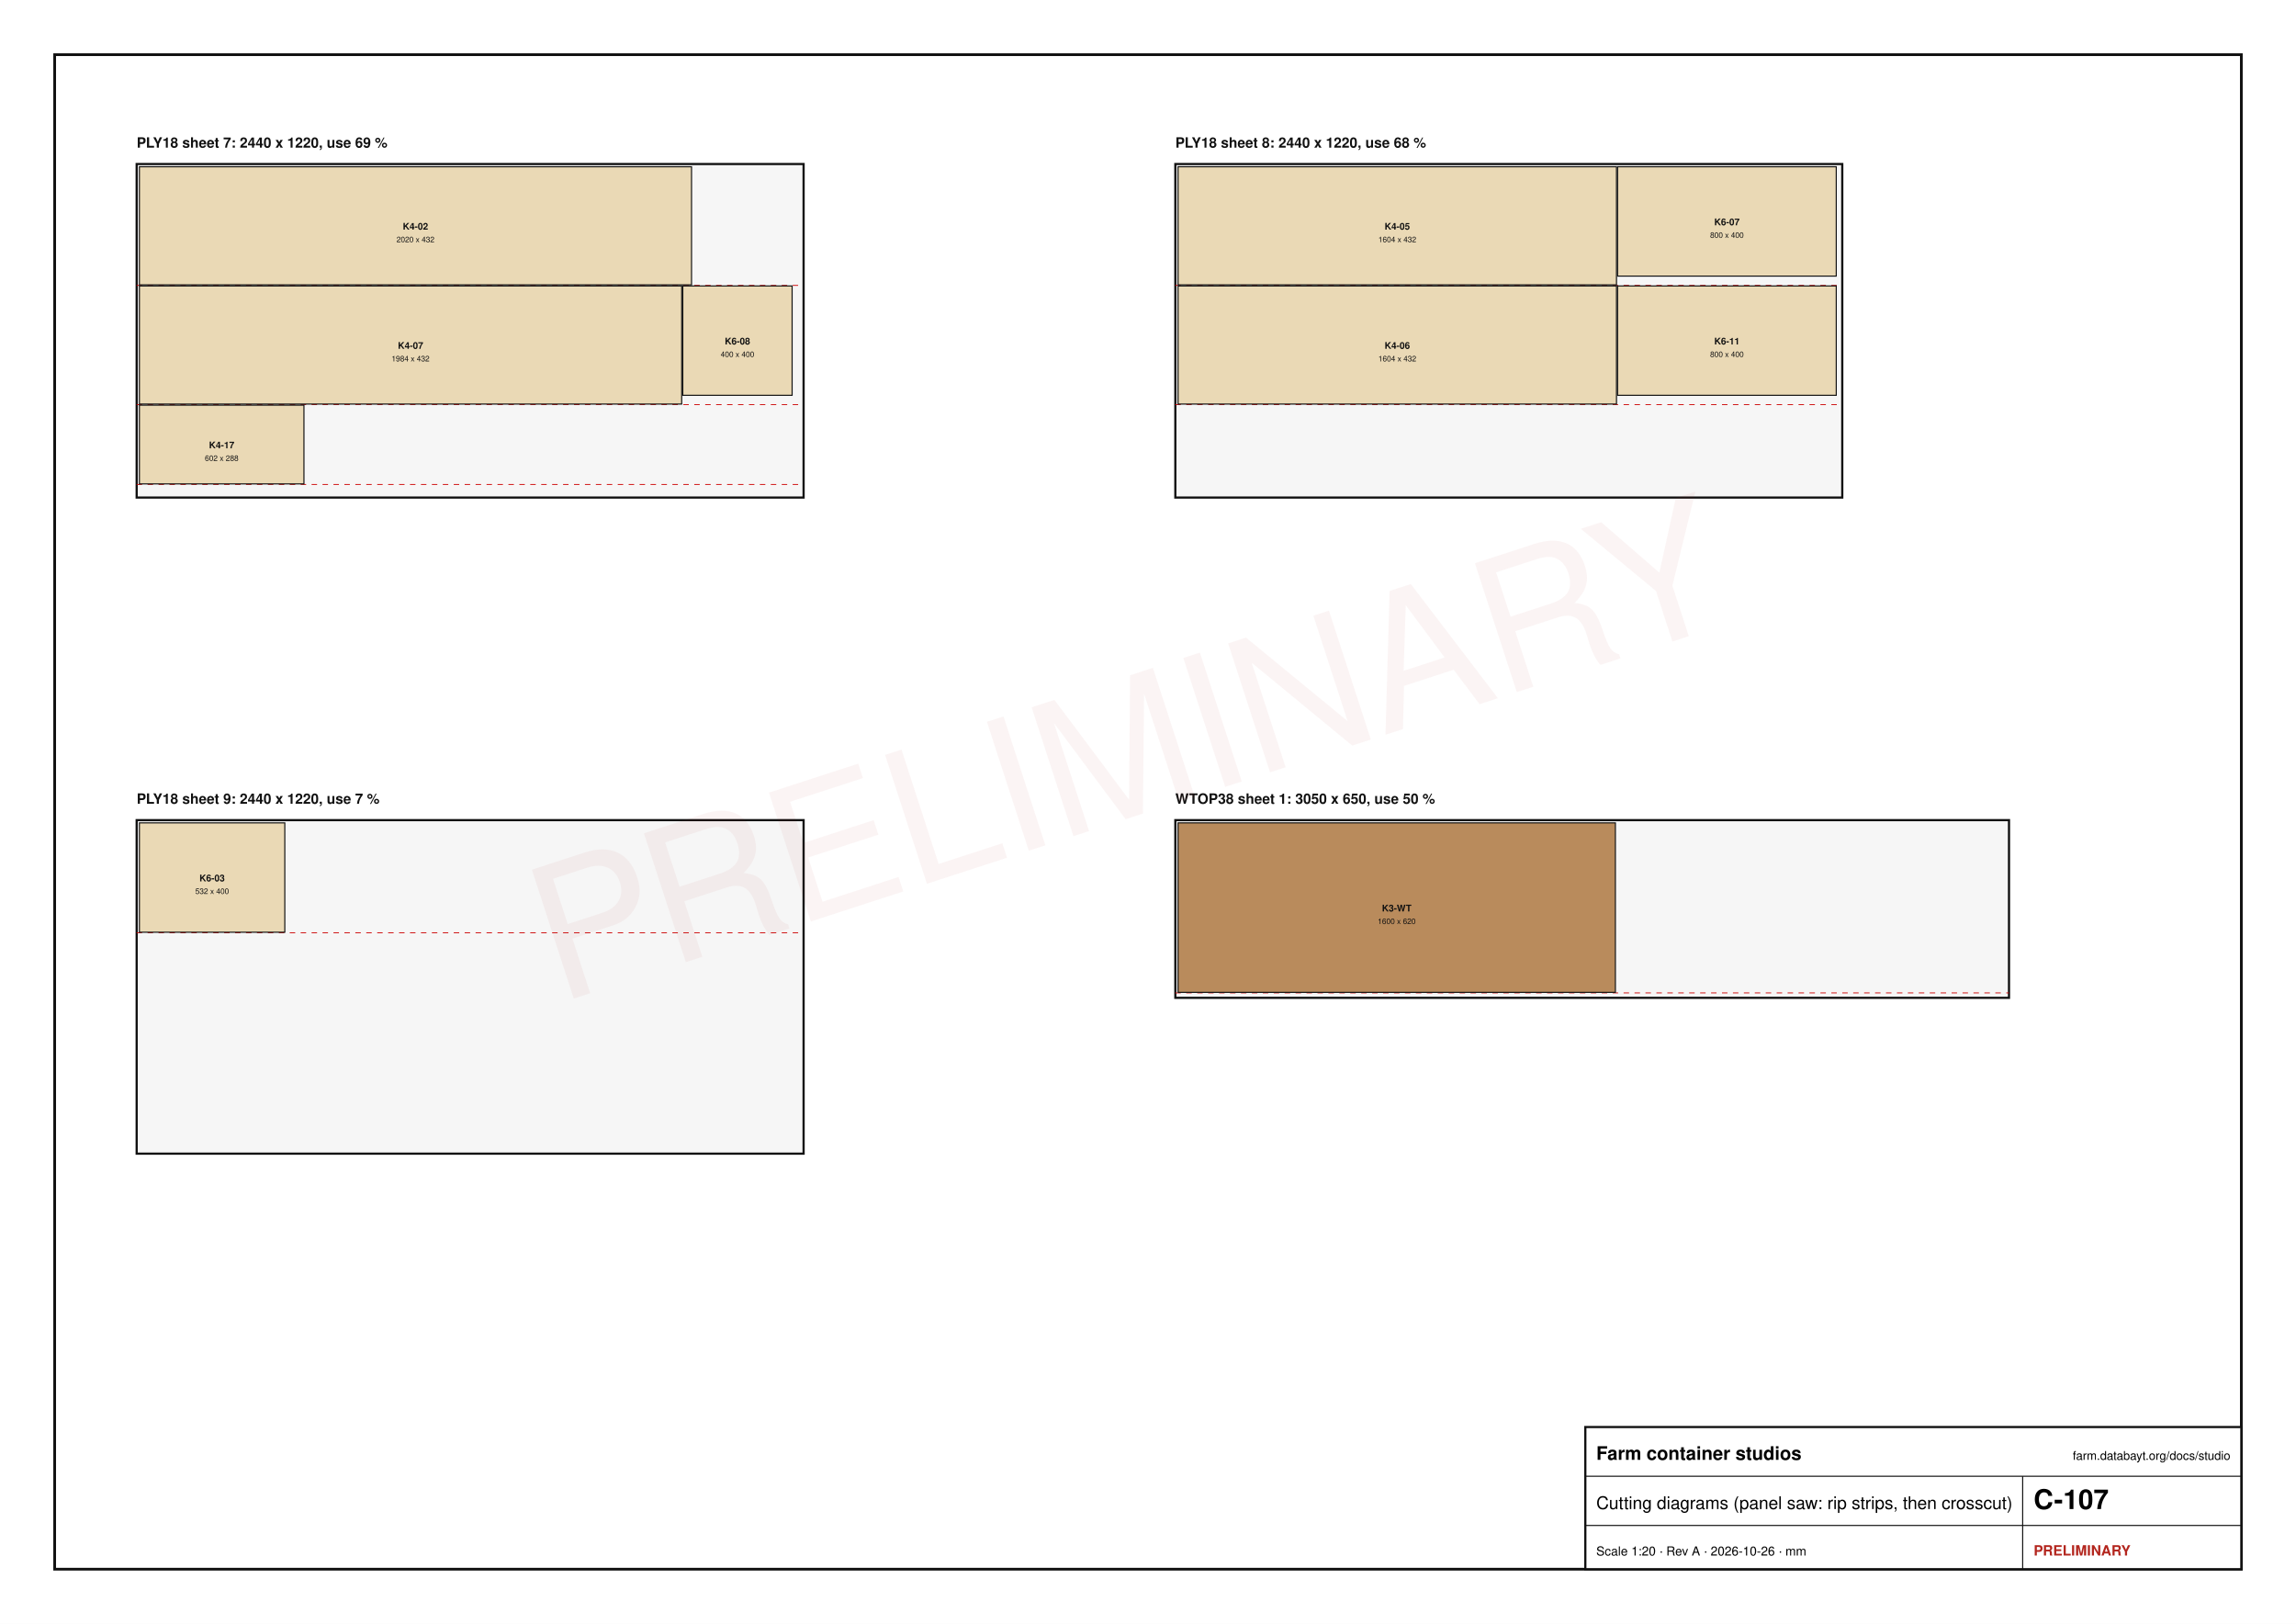
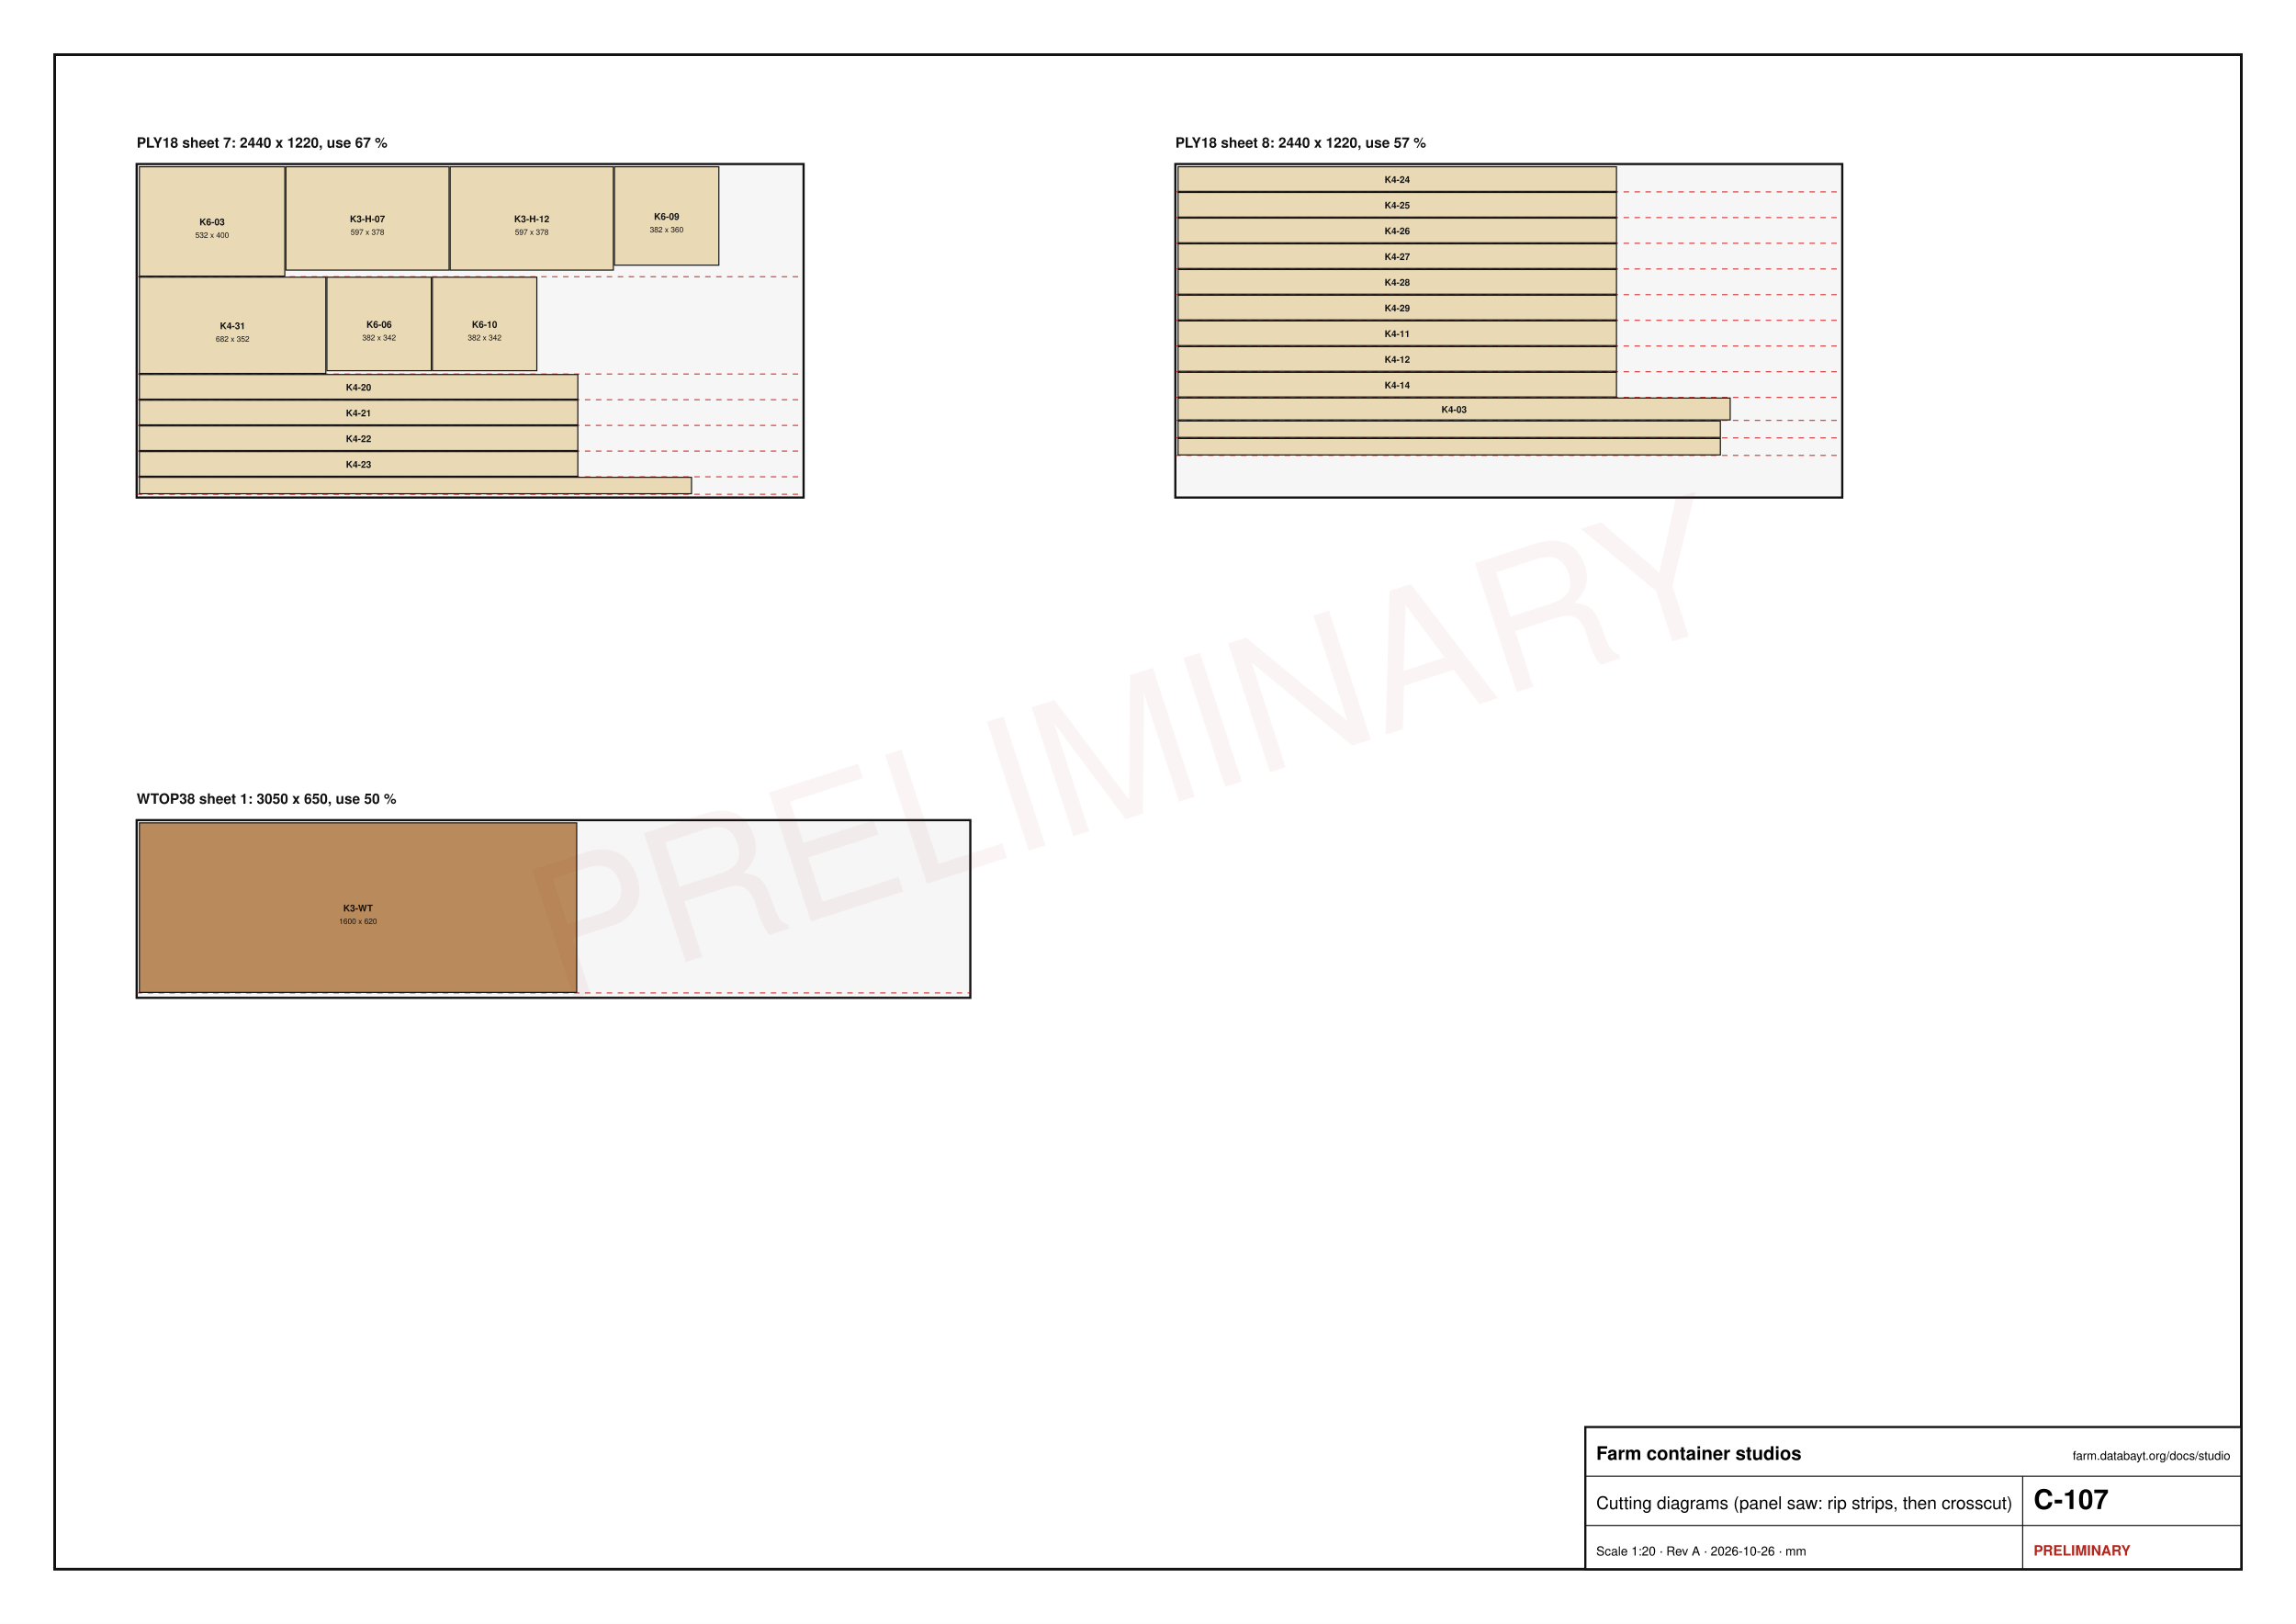
<svg xmlns="http://www.w3.org/2000/svg" width="420mm" height="297mm" viewBox="0 0 420 297" font-family="Helvetica, Arial, sans-serif">
  <rect x="0" y="0" width="420" height="297" fill="#fff" />
  <rect x="10" y="10" width="400" height="277" fill="none" stroke="#111" stroke-width="0.5" />
-   <text x="25" y="27" font-size="2.6" text-anchor="start" font-weight="bold" fill="#111">PLY18 sheet 7: 2440 x 1220, use 69 %</text>
+   <text x="25" y="27" font-size="2.6" text-anchor="start" font-weight="bold" fill="#111">PLY18 sheet 7: 2440 x 1220, use 67 %</text>
  <rect x="25" y="30" width="122" height="61" fill="#f6f6f6" stroke="#111" stroke-width="0.4" />
-   <line x1="25" y1="52.2" x2="147" y2="52.2" stroke="#c00" stroke-width="0.15" stroke-dasharray="1,1" />
-   <line x1="25" y1="74" x2="147" y2="74" stroke="#c00" stroke-width="0.15" stroke-dasharray="1,1" />
-   <line x1="25" y1="88.6" x2="147" y2="88.6" stroke="#c00" stroke-width="0.15" stroke-dasharray="1,1" />
-   <rect x="25.5" y="30.5" width="101" height="21.6" fill="#ead9b5" stroke="#111" stroke-width="0.2" />
-   <text x="76" y="42" font-size="1.7" text-anchor="middle" font-weight="bold" fill="#111">K4-02</text>
-   <text x="76" y="44.3" font-size="1.4" text-anchor="middle" font-weight="normal" fill="#111">2020 x 432</text>
-   <rect x="25.5" y="52.3" width="99.2" height="21.6" fill="#ead9b5" stroke="#111" stroke-width="0.2" />
-   <text x="75.1" y="63.8" font-size="1.7" text-anchor="middle" font-weight="bold" fill="#111">K4-07</text>
-   <text x="75.1" y="66.1" font-size="1.4" text-anchor="middle" font-weight="normal" fill="#111">1984 x 432</text>
-   <rect x="124.9" y="52.3" width="20" height="20" fill="#ead9b5" stroke="#111" stroke-width="0.2" />
-   <text x="134.9" y="63" font-size="1.7" text-anchor="middle" font-weight="bold" fill="#111">K6-08</text>
-   <text x="134.9" y="65.3" font-size="1.4" text-anchor="middle" font-weight="normal" fill="#111">400 x 400</text>
-   <rect x="25.5" y="74.1" width="30.1" height="14.4" fill="#ead9b5" stroke="#111" stroke-width="0.2" />
-   <text x="40.55" y="82" font-size="1.7" text-anchor="middle" font-weight="bold" fill="#111">K4-17</text>
-   <text x="40.55" y="84.3" font-size="1.4" text-anchor="middle" font-weight="normal" fill="#111">602 x 288</text>
-   <text x="215" y="27" font-size="2.6" text-anchor="start" font-weight="bold" fill="#111">PLY18 sheet 8: 2440 x 1220, use 68 %</text>
+   <line x1="25" y1="50.6" x2="147" y2="50.6" stroke="#c00" stroke-width="0.15" stroke-dasharray="1,1" />
+   <line x1="25" y1="68.4" x2="147" y2="68.4" stroke="#c00" stroke-width="0.15" stroke-dasharray="1,1" />
+   <line x1="25" y1="73.1" x2="147" y2="73.1" stroke="#c00" stroke-width="0.15" stroke-dasharray="1,1" />
+   <line x1="25" y1="77.8" x2="147" y2="77.8" stroke="#c00" stroke-width="0.15" stroke-dasharray="1,1" />
+   <line x1="25" y1="82.5" x2="147" y2="82.5" stroke="#c00" stroke-width="0.15" stroke-dasharray="1,1" />
+   <line x1="25" y1="87.2" x2="147" y2="87.2" stroke="#c00" stroke-width="0.15" stroke-dasharray="1,1" />
+   <line x1="25" y1="90.4" x2="147" y2="90.4" stroke="#c00" stroke-width="0.15" stroke-dasharray="1,1" />
+   <rect x="25.5" y="30.5" width="26.6" height="20" fill="#ead9b5" stroke="#111" stroke-width="0.2" />
+   <text x="38.8" y="41.2" font-size="1.7" text-anchor="middle" font-weight="bold" fill="#111">K6-03</text>
+   <text x="38.8" y="43.5" font-size="1.4" text-anchor="middle" font-weight="normal" fill="#111">532 x 400</text>
+   <rect x="52.3" y="30.5" width="29.85" height="18.9" fill="#ead9b5" stroke="#111" stroke-width="0.2" />
+   <text x="67.22" y="40.65" font-size="1.7" text-anchor="middle" font-weight="bold" fill="#111">K3-H-07</text>
+   <text x="67.22" y="42.95" font-size="1.4" text-anchor="middle" font-weight="normal" fill="#111">597 x 378</text>
+   <rect x="82.35" y="30.5" width="29.85" height="18.9" fill="#ead9b5" stroke="#111" stroke-width="0.2" />
+   <text x="97.28" y="40.65" font-size="1.7" text-anchor="middle" font-weight="bold" fill="#111">K3-H-12</text>
+   <text x="97.28" y="42.95" font-size="1.4" text-anchor="middle" font-weight="normal" fill="#111">597 x 378</text>
+   <rect x="112.4" y="30.5" width="19.1" height="18" fill="#ead9b5" stroke="#111" stroke-width="0.2" />
+   <text x="121.95" y="40.2" font-size="1.7" text-anchor="middle" font-weight="bold" fill="#111">K6-09</text>
+   <text x="121.95" y="42.5" font-size="1.4" text-anchor="middle" font-weight="normal" fill="#111">382 x 360</text>
+   <rect x="25.5" y="50.7" width="34.1" height="17.6" fill="#ead9b5" stroke="#111" stroke-width="0.2" />
+   <text x="42.55" y="60.2" font-size="1.7" text-anchor="middle" font-weight="bold" fill="#111">K4-31</text>
+   <text x="42.55" y="62.5" font-size="1.4" text-anchor="middle" font-weight="normal" fill="#111">682 x 352</text>
+   <rect x="59.8" y="50.7" width="19.1" height="17.1" fill="#ead9b5" stroke="#111" stroke-width="0.2" />
+   <text x="69.35" y="59.95" font-size="1.7" text-anchor="middle" font-weight="bold" fill="#111">K6-06</text>
+   <text x="69.35" y="62.25" font-size="1.4" text-anchor="middle" font-weight="normal" fill="#111">382 x 342</text>
+   <rect x="79.1" y="50.7" width="19.1" height="17.1" fill="#ead9b5" stroke="#111" stroke-width="0.2" />
+   <text x="88.65" y="59.95" font-size="1.7" text-anchor="middle" font-weight="bold" fill="#111">K6-10</text>
+   <text x="88.65" y="62.25" font-size="1.4" text-anchor="middle" font-weight="normal" fill="#111">382 x 342</text>
+   <rect x="25.5" y="68.5" width="80.2" height="4.5" fill="#ead9b5" stroke="#111" stroke-width="0.2" />
+   <text x="65.6" y="71.45" font-size="1.7" text-anchor="middle" font-weight="bold" fill="#111">K4-20</text>
+   <rect x="25.5" y="73.2" width="80.2" height="4.5" fill="#ead9b5" stroke="#111" stroke-width="0.2" />
+   <text x="65.6" y="76.15" font-size="1.7" text-anchor="middle" font-weight="bold" fill="#111">K4-21</text>
+   <rect x="25.5" y="77.9" width="80.2" height="4.5" fill="#ead9b5" stroke="#111" stroke-width="0.2" />
+   <text x="65.6" y="80.85" font-size="1.7" text-anchor="middle" font-weight="bold" fill="#111">K4-22</text>
+   <rect x="25.5" y="82.6" width="80.2" height="4.5" fill="#ead9b5" stroke="#111" stroke-width="0.2" />
+   <text x="65.6" y="85.55" font-size="1.7" text-anchor="middle" font-weight="bold" fill="#111">K4-23</text>
+   <rect x="25.5" y="87.3" width="101" height="3" fill="#ead9b5" stroke="#111" stroke-width="0.2" />
+   <text x="215" y="27" font-size="2.6" text-anchor="start" font-weight="bold" fill="#111">PLY18 sheet 8: 2440 x 1220, use 57 %</text>
  <rect x="215" y="30" width="122" height="61" fill="#f6f6f6" stroke="#111" stroke-width="0.4" />
-   <line x1="215" y1="52.2" x2="337" y2="52.2" stroke="#c00" stroke-width="0.15" stroke-dasharray="1,1" />
-   <line x1="215" y1="74" x2="337" y2="74" stroke="#c00" stroke-width="0.15" stroke-dasharray="1,1" />
-   <rect x="215.5" y="30.5" width="80.2" height="21.6" fill="#ead9b5" stroke="#111" stroke-width="0.2" />
-   <text x="255.6" y="42" font-size="1.7" text-anchor="middle" font-weight="bold" fill="#111">K4-05</text>
-   <text x="255.6" y="44.3" font-size="1.4" text-anchor="middle" font-weight="normal" fill="#111">1604 x 432</text>
-   <rect x="215.5" y="52.3" width="80.2" height="21.6" fill="#ead9b5" stroke="#111" stroke-width="0.2" />
-   <text x="255.6" y="63.8" font-size="1.7" text-anchor="middle" font-weight="bold" fill="#111">K4-06</text>
-   <text x="255.6" y="66.1" font-size="1.4" text-anchor="middle" font-weight="normal" fill="#111">1604 x 432</text>
-   <rect x="295.9" y="30.5" width="40" height="20" fill="#ead9b5" stroke="#111" stroke-width="0.2" />
-   <text x="315.9" y="41.2" font-size="1.7" text-anchor="middle" font-weight="bold" fill="#111">K6-07</text>
-   <text x="315.9" y="43.5" font-size="1.4" text-anchor="middle" font-weight="normal" fill="#111">800 x 400</text>
-   <rect x="295.9" y="52.3" width="40" height="20" fill="#ead9b5" stroke="#111" stroke-width="0.2" />
-   <text x="315.9" y="63" font-size="1.7" text-anchor="middle" font-weight="bold" fill="#111">K6-11</text>
-   <text x="315.9" y="65.3" font-size="1.4" text-anchor="middle" font-weight="normal" fill="#111">800 x 400</text>
-   <text x="25" y="147" font-size="2.6" text-anchor="start" font-weight="bold" fill="#111">PLY18 sheet 9: 2440 x 1220, use 7 %</text>
-   <rect x="25" y="150" width="122" height="61" fill="#f6f6f6" stroke="#111" stroke-width="0.4" />
-   <line x1="25" y1="170.6" x2="147" y2="170.6" stroke="#c00" stroke-width="0.15" stroke-dasharray="1,1" />
-   <rect x="25.5" y="150.5" width="26.6" height="20" fill="#ead9b5" stroke="#111" stroke-width="0.2" />
-   <text x="38.8" y="161.2" font-size="1.7" text-anchor="middle" font-weight="bold" fill="#111">K6-03</text>
-   <text x="38.8" y="163.5" font-size="1.4" text-anchor="middle" font-weight="normal" fill="#111">532 x 400</text>
-   <text x="215" y="147" font-size="2.6" text-anchor="start" font-weight="bold" fill="#111">WTOP38 sheet 1: 3050 x 650, use 50 %</text>
-   <rect x="215" y="150" width="152.5" height="32.5" fill="#f6f6f6" stroke="#111" stroke-width="0.4" />
-   <line x1="215" y1="181.6" x2="367.5" y2="181.6" stroke="#c00" stroke-width="0.15" stroke-dasharray="1,1" />
-   <rect x="215.5" y="150.5" width="80" height="31" fill="#b98b5c" stroke="#111" stroke-width="0.2" />
-   <text x="255.5" y="166.7" font-size="1.7" text-anchor="middle" font-weight="bold" fill="#111">K3-WT</text>
-   <text x="255.5" y="169" font-size="1.4" text-anchor="middle" font-weight="normal" fill="#111">1600 x 620</text>
+   <line x1="215" y1="35.1" x2="337" y2="35.1" stroke="#c00" stroke-width="0.15" stroke-dasharray="1,1" />
+   <line x1="215" y1="39.8" x2="337" y2="39.8" stroke="#c00" stroke-width="0.15" stroke-dasharray="1,1" />
+   <line x1="215" y1="44.5" x2="337" y2="44.5" stroke="#c00" stroke-width="0.15" stroke-dasharray="1,1" />
+   <line x1="215" y1="49.2" x2="337" y2="49.2" stroke="#c00" stroke-width="0.15" stroke-dasharray="1,1" />
+   <line x1="215" y1="53.9" x2="337" y2="53.9" stroke="#c00" stroke-width="0.15" stroke-dasharray="1,1" />
+   <line x1="215" y1="58.6" x2="337" y2="58.6" stroke="#c00" stroke-width="0.15" stroke-dasharray="1,1" />
+   <line x1="215" y1="63.3" x2="337" y2="63.3" stroke="#c00" stroke-width="0.15" stroke-dasharray="1,1" />
+   <line x1="215" y1="68" x2="337" y2="68" stroke="#c00" stroke-width="0.15" stroke-dasharray="1,1" />
+   <line x1="215" y1="72.7" x2="337" y2="72.7" stroke="#c00" stroke-width="0.15" stroke-dasharray="1,1" />
+   <line x1="215" y1="76.9" x2="337" y2="76.9" stroke="#c00" stroke-width="0.15" stroke-dasharray="1,1" />
+   <line x1="215" y1="80.1" x2="337" y2="80.1" stroke="#c00" stroke-width="0.15" stroke-dasharray="1,1" />
+   <line x1="215" y1="83.3" x2="337" y2="83.3" stroke="#c00" stroke-width="0.15" stroke-dasharray="1,1" />
+   <rect x="215.5" y="30.5" width="80.2" height="4.5" fill="#ead9b5" stroke="#111" stroke-width="0.2" />
+   <text x="255.6" y="33.45" font-size="1.7" text-anchor="middle" font-weight="bold" fill="#111">K4-24</text>
+   <rect x="215.5" y="35.2" width="80.2" height="4.5" fill="#ead9b5" stroke="#111" stroke-width="0.2" />
+   <text x="255.6" y="38.15" font-size="1.7" text-anchor="middle" font-weight="bold" fill="#111">K4-25</text>
+   <rect x="215.5" y="39.9" width="80.2" height="4.5" fill="#ead9b5" stroke="#111" stroke-width="0.2" />
+   <text x="255.6" y="42.85" font-size="1.7" text-anchor="middle" font-weight="bold" fill="#111">K4-26</text>
+   <rect x="215.5" y="44.6" width="80.2" height="4.5" fill="#ead9b5" stroke="#111" stroke-width="0.2" />
+   <text x="255.6" y="47.55" font-size="1.7" text-anchor="middle" font-weight="bold" fill="#111">K4-27</text>
+   <rect x="215.5" y="49.3" width="80.2" height="4.5" fill="#ead9b5" stroke="#111" stroke-width="0.2" />
+   <text x="255.6" y="52.25" font-size="1.7" text-anchor="middle" font-weight="bold" fill="#111">K4-28</text>
+   <rect x="215.5" y="54" width="80.2" height="4.5" fill="#ead9b5" stroke="#111" stroke-width="0.2" />
+   <text x="255.6" y="56.95" font-size="1.7" text-anchor="middle" font-weight="bold" fill="#111">K4-29</text>
+   <rect x="215.5" y="58.7" width="80.2" height="4.5" fill="#ead9b5" stroke="#111" stroke-width="0.2" />
+   <text x="255.6" y="61.65" font-size="1.7" text-anchor="middle" font-weight="bold" fill="#111">K4-11</text>
+   <rect x="215.5" y="63.4" width="80.2" height="4.5" fill="#ead9b5" stroke="#111" stroke-width="0.2" />
+   <text x="255.6" y="66.35" font-size="1.7" text-anchor="middle" font-weight="bold" fill="#111">K4-12</text>
+   <rect x="215.5" y="68.1" width="80.2" height="4.5" fill="#ead9b5" stroke="#111" stroke-width="0.2" />
+   <text x="255.6" y="71.05" font-size="1.7" text-anchor="middle" font-weight="bold" fill="#111">K4-14</text>
+   <rect x="215.5" y="72.8" width="101" height="4" fill="#ead9b5" stroke="#111" stroke-width="0.2" />
+   <text x="266" y="75.5" font-size="1.7" text-anchor="middle" font-weight="bold" fill="#111">K4-03</text>
+   <rect x="215.5" y="77" width="99.2" height="3" fill="#ead9b5" stroke="#111" stroke-width="0.2" />
+   <rect x="215.5" y="80.2" width="99.2" height="3" fill="#ead9b5" stroke="#111" stroke-width="0.2" />
+   <text x="25" y="147" font-size="2.6" text-anchor="start" font-weight="bold" fill="#111">WTOP38 sheet 1: 3050 x 650, use 50 %</text>
+   <rect x="25" y="150" width="152.5" height="32.5" fill="#f6f6f6" stroke="#111" stroke-width="0.4" />
+   <line x1="25" y1="181.6" x2="177.5" y2="181.6" stroke="#c00" stroke-width="0.15" stroke-dasharray="1,1" />
+   <rect x="25.5" y="150.5" width="80" height="31" fill="#b98b5c" stroke="#111" stroke-width="0.2" />
+   <text x="65.5" y="166.7" font-size="1.7" text-anchor="middle" font-weight="bold" fill="#111">K3-WT</text>
+   <text x="65.5" y="169" font-size="1.4" text-anchor="middle" font-weight="normal" fill="#111">1600 x 620</text>
  <rect x="290" y="261" width="120" height="26" fill="#fff" stroke="#111" stroke-width="0.4" />
  <line x1="290" y1="270" x2="410" y2="270" stroke="#111" stroke-width="0.2" />
  <line x1="290" y1="279" x2="410" y2="279" stroke="#111" stroke-width="0.2" />
  <line x1="370" y1="270" x2="370" y2="287" stroke="#111" stroke-width="0.2" />
  <text x="292" y="267" font-size="3.4" font-weight="bold">Farm container studios</text>
  <text x="408" y="267" font-size="2.2" text-anchor="end">farm.databayt.org/docs/studio</text>
  <text x="292" y="276" font-size="3.2">Cutting diagrams (panel saw: rip strips, then crosscut)</text>
  <text x="372" y="276" font-size="5" font-weight="bold">C-107</text>
  <text x="292" y="284.5" font-size="2.3">Scale 1:20 · Rev A · 2026-10-26 · mm</text>
  <text x="372" y="284.5" font-size="2.6" font-weight="bold" fill="#b3261e">PRELIMINARY</text>
  <text x="210.0" y="148.5" font-size="34" fill="#b3261e" fill-opacity="0.05" text-anchor="middle" transform="rotate(-18 210.0 148.5)">PRELIMINARY</text>
</svg>
